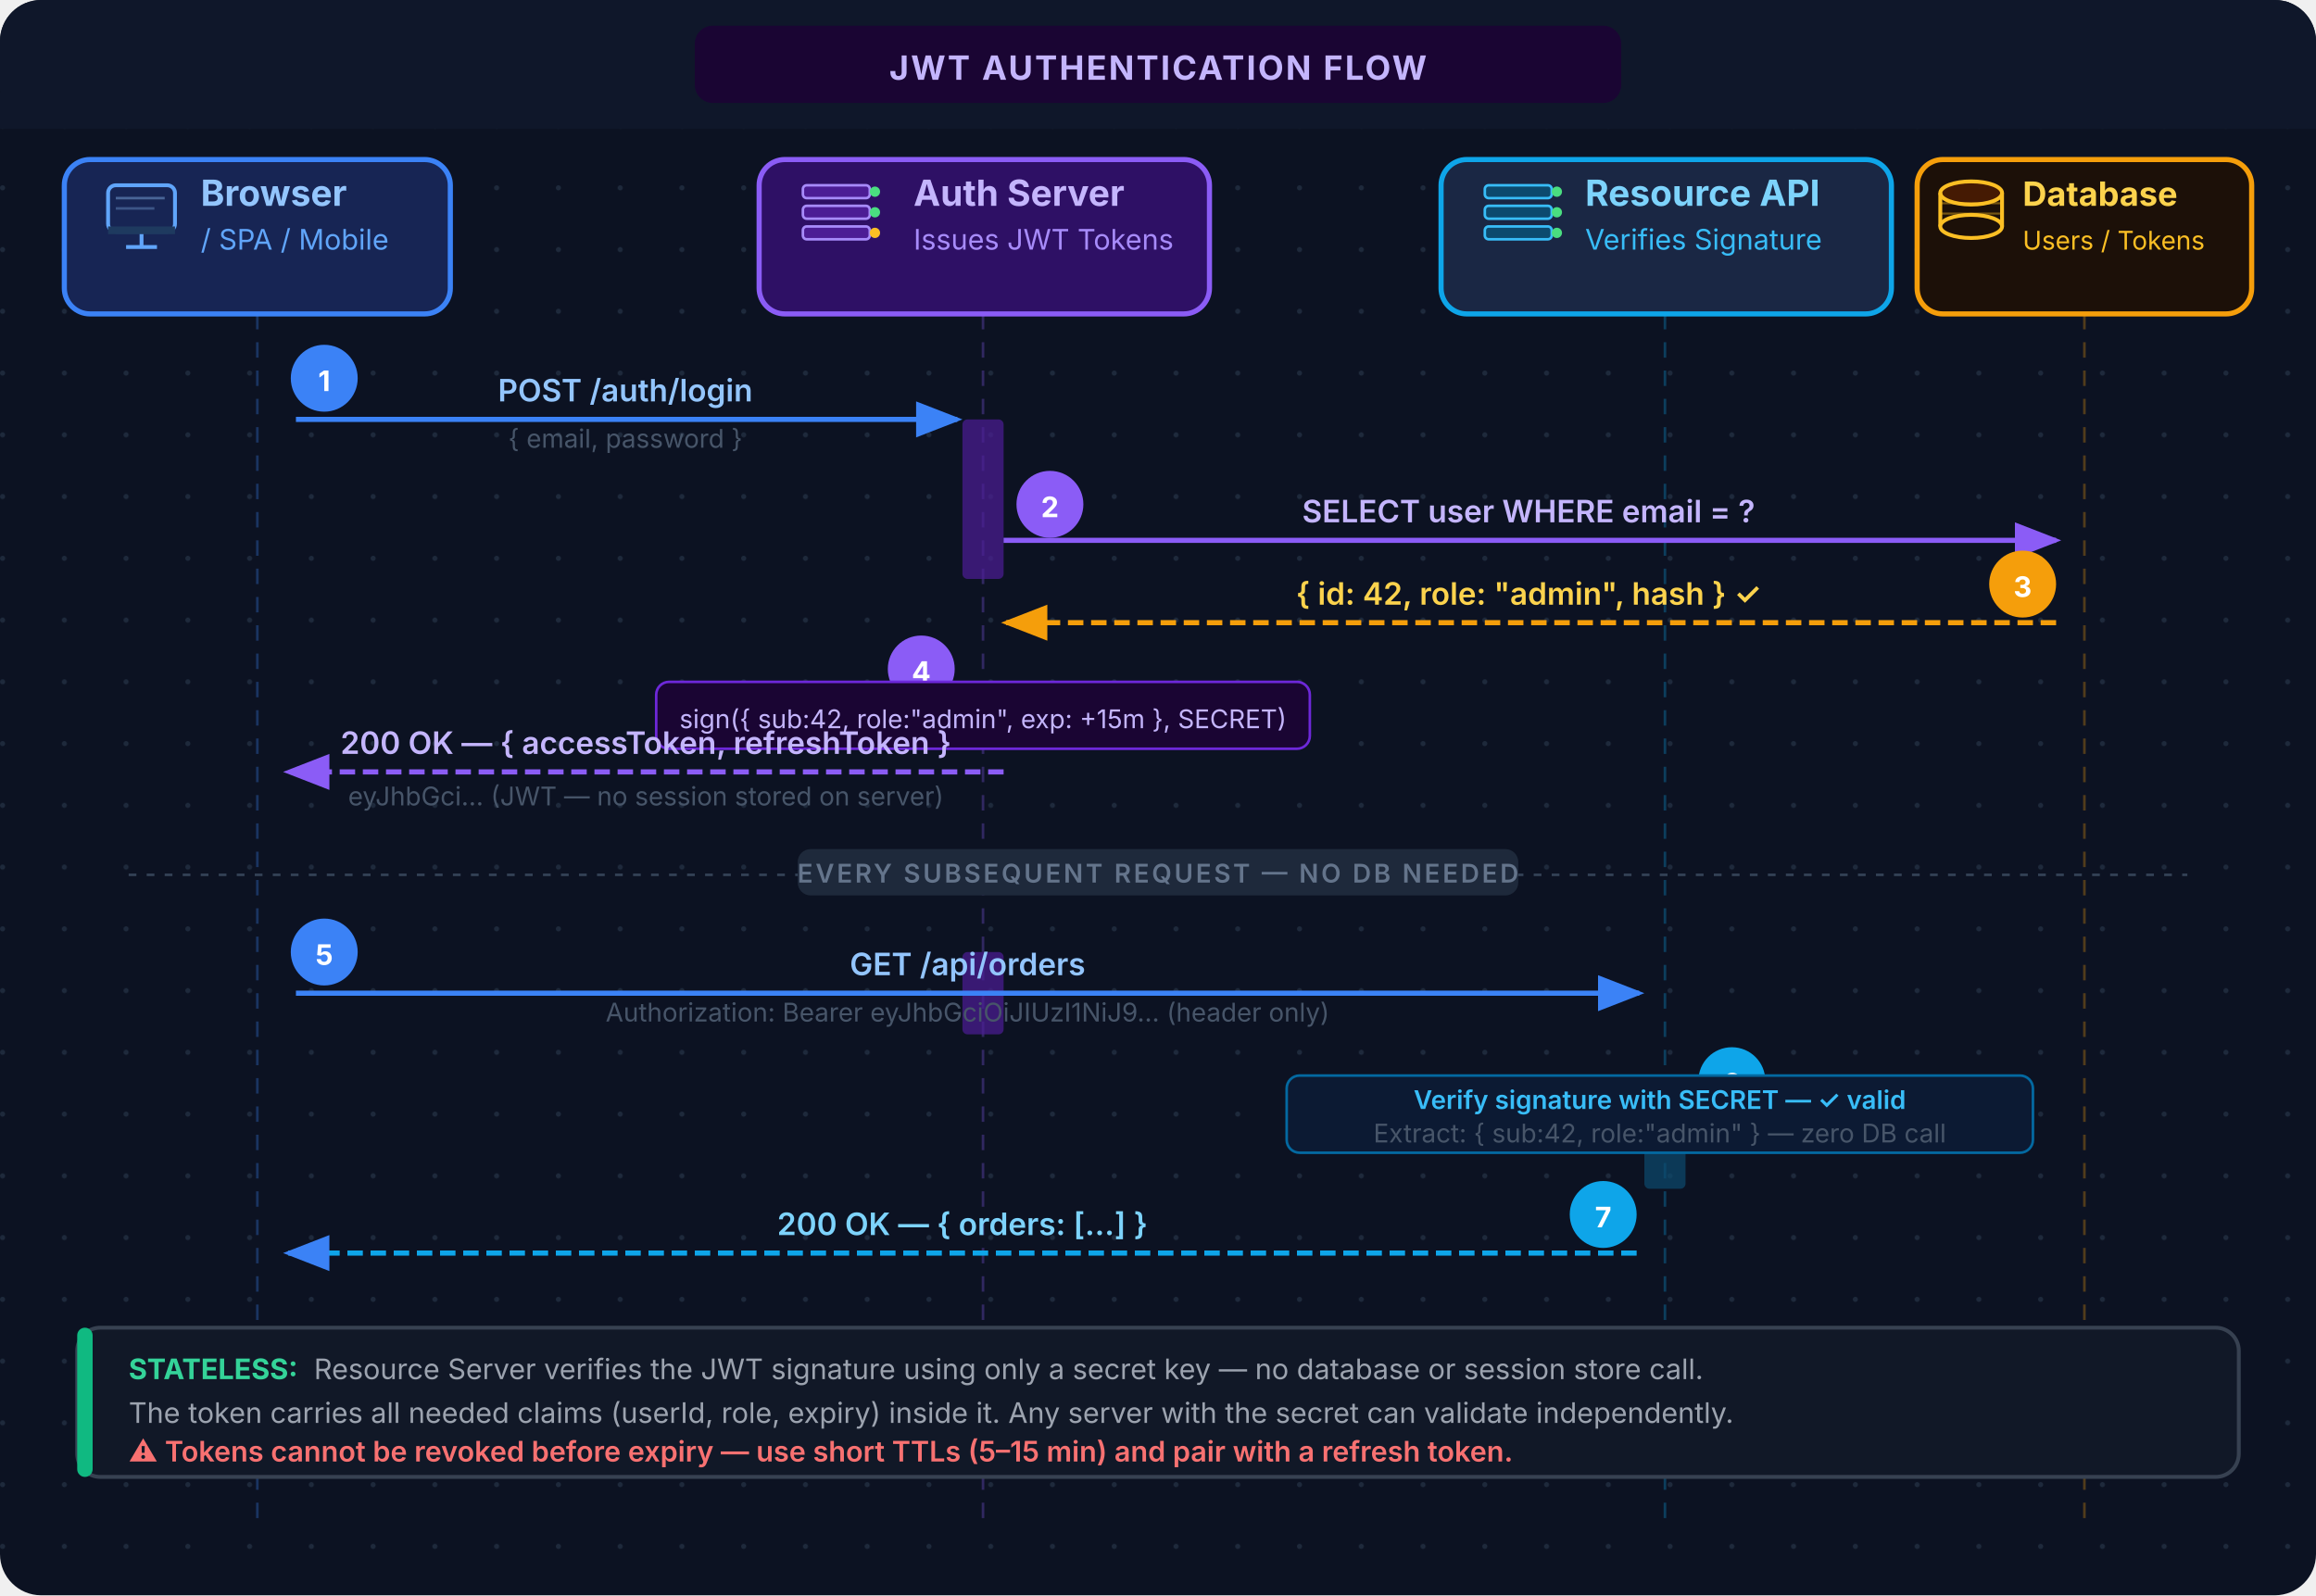
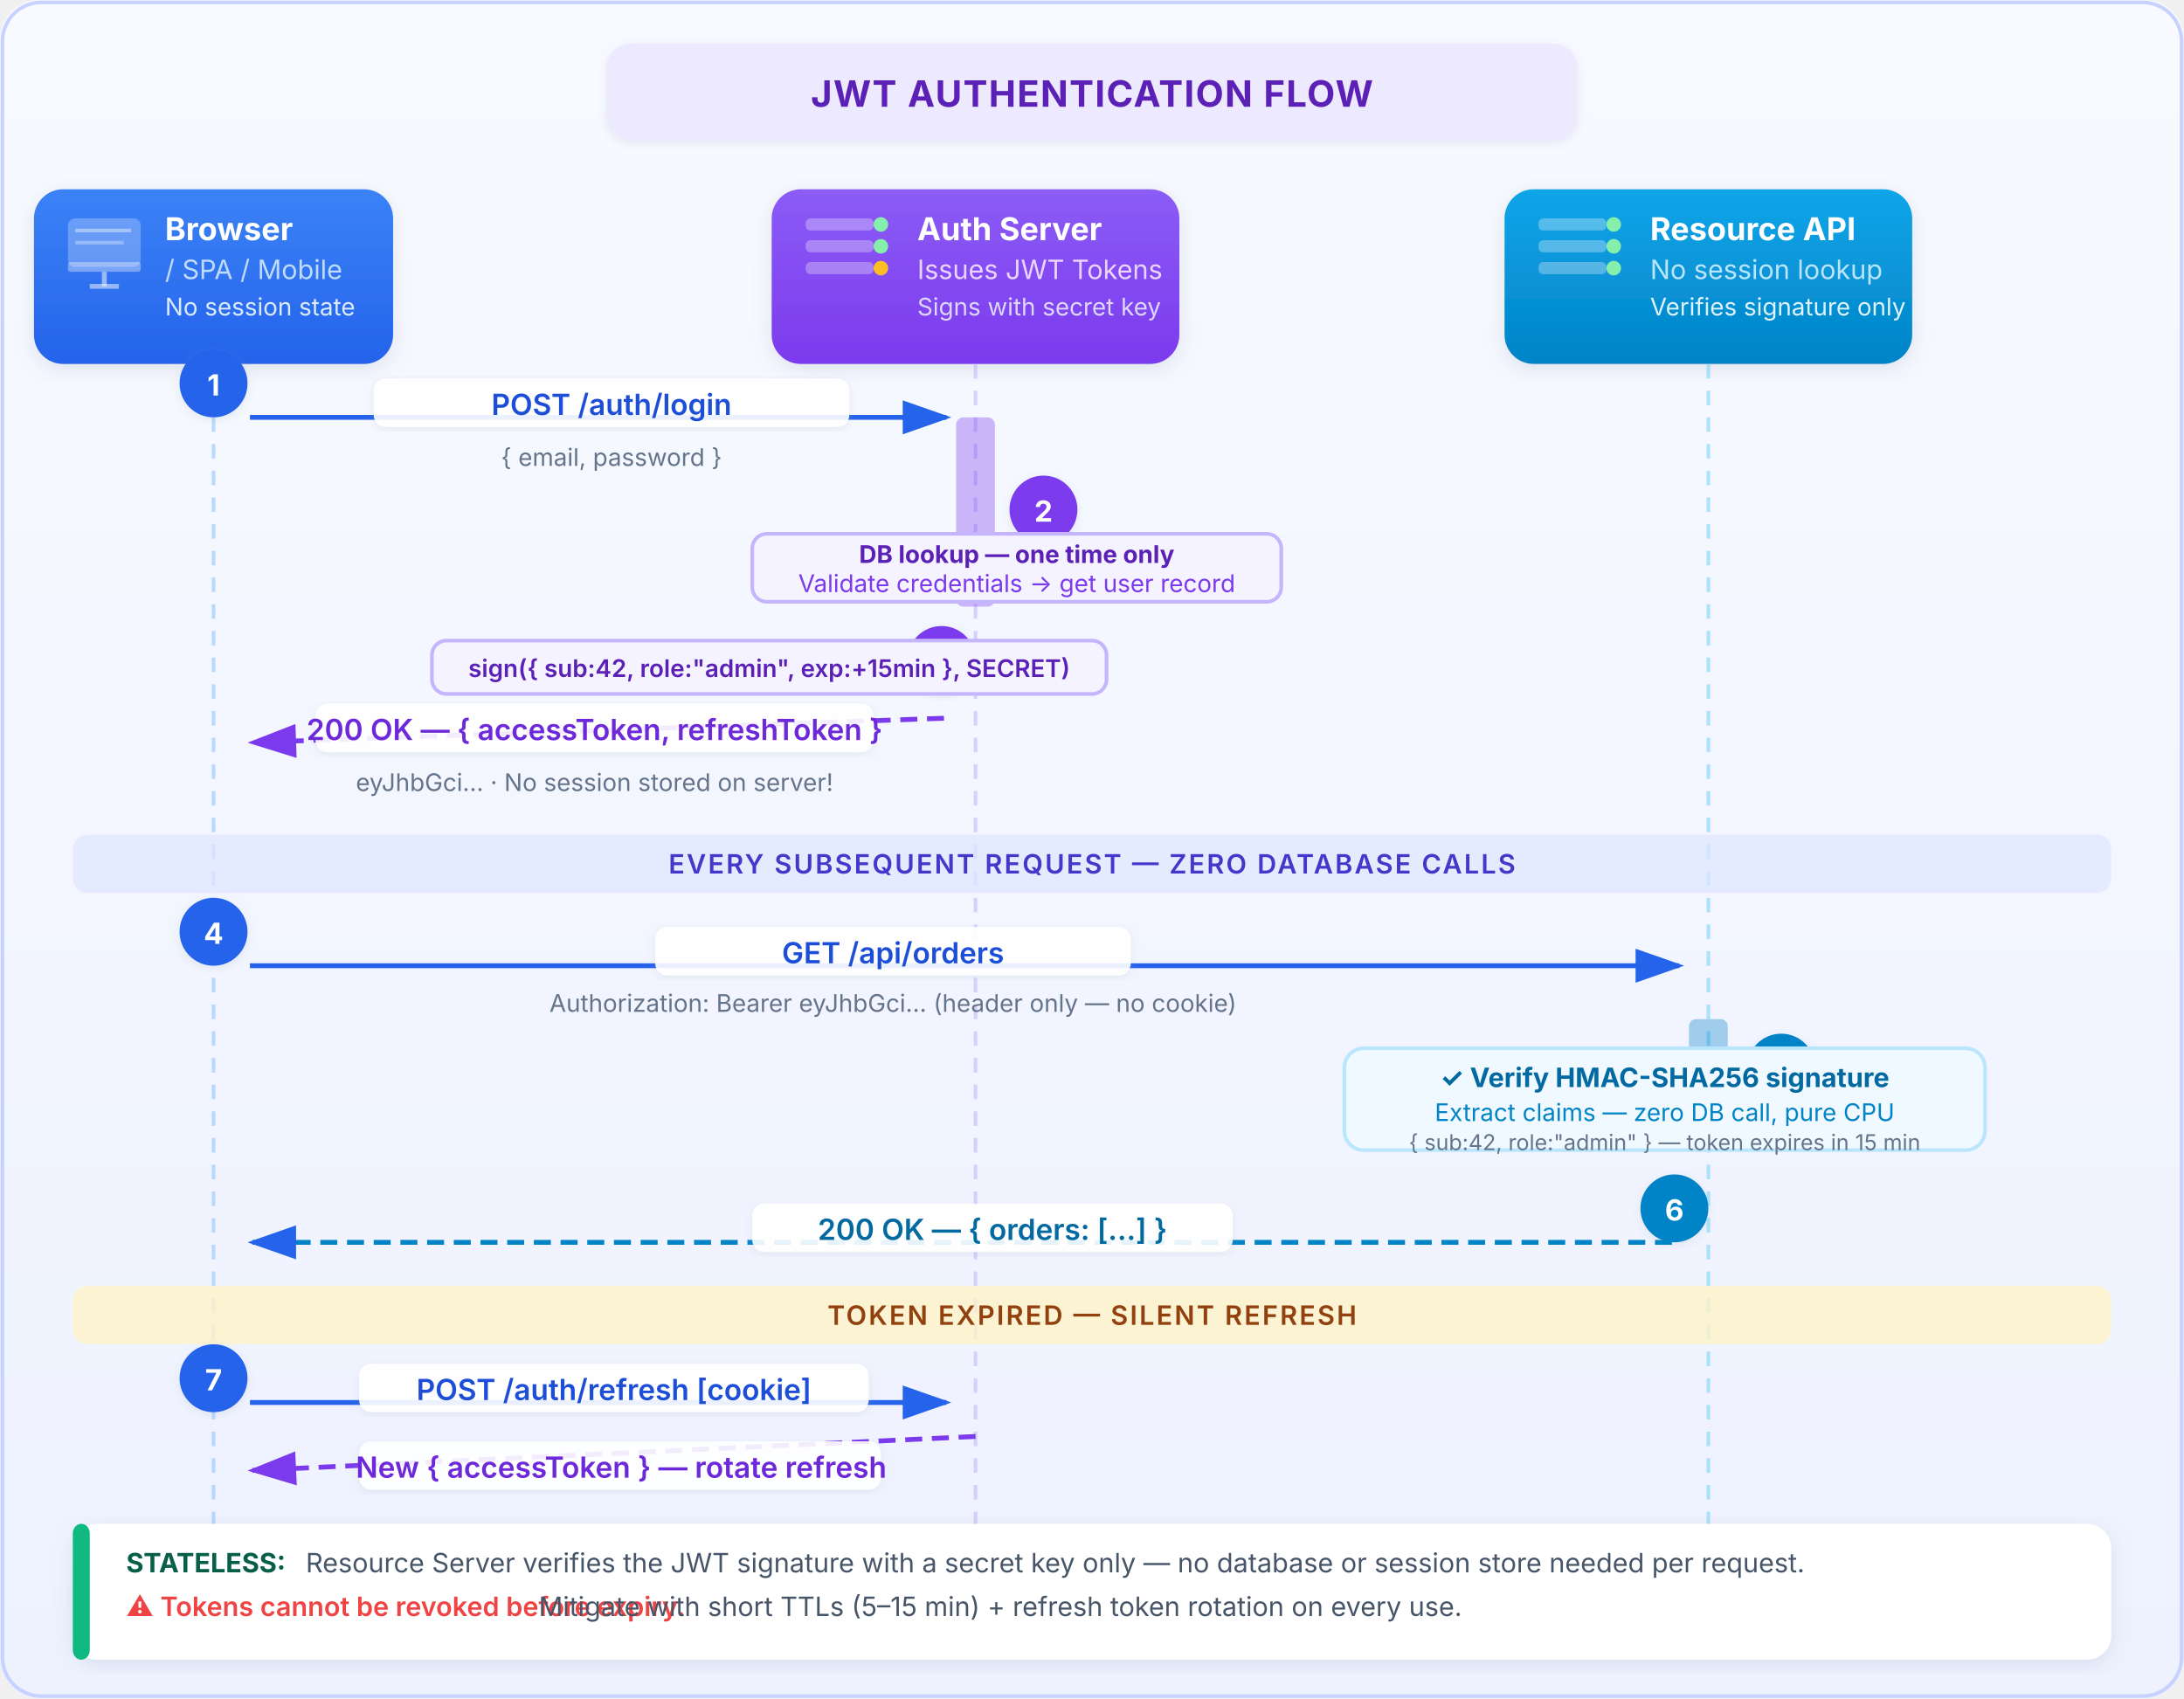
- <svg xmlns="http://www.w3.org/2000/svg" width="900" height="620" font-family="Inter, system-ui, -apple-system, sans-serif">
+ <svg xmlns="http://www.w3.org/2000/svg" width="900" height="700" font-family="'Segoe UI', Inter, system-ui, sans-serif">
  <defs>
-     <marker id="ab" markerWidth="9" markerHeight="7" refX="8" refY="3.5" orient="auto">
-       <polygon points="0 0, 9 3.5, 0 7" fill="#3b82f6" />
+     <linearGradient id="bgGrad" x1="0" y1="0" x2="0" y2="1">
+       <stop offset="0%" stop-color="#f8faff" />
+       <stop offset="100%" stop-color="#eef2ff" />
+     </linearGradient>
+     <linearGradient id="clientGrad" x1="0" y1="0" x2="0" y2="1">
+       <stop offset="0%" stop-color="#3b82f6" />
+       <stop offset="100%" stop-color="#2563eb" />
+     </linearGradient>
+     <linearGradient id="authGrad" x1="0" y1="0" x2="0" y2="1">
+       <stop offset="0%" stop-color="#8b5cf6" />
+       <stop offset="100%" stop-color="#7c3aed" />
+     </linearGradient>
+     <linearGradient id="apiGrad" x1="0" y1="0" x2="0" y2="1">
+       <stop offset="0%" stop-color="#0ea5e9" />
+       <stop offset="100%" stop-color="#0284c7" />
+     </linearGradient>
+     <linearGradient id="dbGrad" x1="0" y1="0" x2="0" y2="1">
+       <stop offset="0%" stop-color="#f59e0b" />
+       <stop offset="100%" stop-color="#d97706" />
+     </linearGradient>
+     <marker id="arrowBlue" markerWidth="10" markerHeight="7" refX="9" refY="3.5" orient="auto">
+       <polygon points="0 0, 10 3.5, 0 7" fill="#2563eb" />
    </marker>
-     <marker id="ap" markerWidth="9" markerHeight="7" refX="8" refY="3.5" orient="auto">
-       <polygon points="0 0, 9 3.5, 0 7" fill="#8b5cf6" />
+     <marker id="arrowPurple" markerWidth="10" markerHeight="7" refX="9" refY="3.5" orient="auto">
+       <polygon points="0 0, 10 3.5, 0 7" fill="#7c3aed" />
    </marker>
-     <marker id="ag" markerWidth="9" markerHeight="7" refX="8" refY="3.5" orient="auto">
-       <polygon points="0 0, 9 3.5, 0 7" fill="#10b981" />
+     <marker id="arrowCyan" markerWidth="10" markerHeight="7" refX="9" refY="3.5" orient="auto">
+       <polygon points="0 0, 10 3.5, 0 7" fill="#0284c7" />
    </marker>
-     <marker id="ao" markerWidth="9" markerHeight="7" refX="8" refY="3.5" orient="auto">
-       <polygon points="0 0, 9 3.5, 0 7" fill="#f59e0b" />
+     <marker id="arrowAmber" markerWidth="10" markerHeight="7" refX="9" refY="3.5" orient="auto">
+       <polygon points="0 0, 10 3.5, 0 7" fill="#d97706" />
    </marker>
-     <pattern id="dots" width="24" height="24" patternUnits="userSpaceOnUse">
-       <circle cx="1" cy="1" r="1" fill="#1e293b" />
-     </pattern>
+     <filter id="shadow">
+       <feDropShadow dx="0" dy="2" stdDeviation="4" flood-color="#94a3b8" flood-opacity="0.25" />
+     </filter>
+     <filter id="shadowSm">
+       <feDropShadow dx="0" dy="1" stdDeviation="2" flood-color="#94a3b8" flood-opacity="0.2" />
+     </filter>
  </defs>
-   <rect width="900" height="620" fill="#0c1222" rx="16" />
-   <rect width="900" height="620" fill="url(#dots)" rx="16" />
-   <rect x="0" y="0" width="900" height="50" fill="#0f172a" rx="16" />
-   <rect x="0" y="36" width="900" height="14" fill="#0f172a" />
-   <rect x="270" y="10" width="360" height="30" rx="7" fill="#1a0533" />
-   <text x="450" y="31" text-anchor="middle" fill="#c4b5fd" font-size="13" font-weight="700" letter-spacing="0.8">JWT AUTHENTICATION FLOW</text>
-   <rect x="25" y="62" width="150" height="60" rx="10" fill="#172554" stroke="#3b82f6" stroke-width="2" />
-   <rect x="42" y="72" width="26" height="18" rx="3" fill="none" stroke="#60a5fa" stroke-width="1.5" />
-   <rect x="42" y="88" width="26" height="3" fill="#1e3a5f" />
-   <line x1="55" y1="91" x2="55" y2="96" stroke="#60a5fa" stroke-width="1.5" />
-   <line x1="49" y1="96" x2="61" y2="96" stroke="#60a5fa" stroke-width="1.5" />
-   <line x1="45" y1="77" x2="64" y2="77" stroke="#93c5fd" stroke-width="1" opacity="0.4" />
-   <line x1="45" y1="81" x2="60" y2="81" stroke="#93c5fd" stroke-width="1" opacity="0.3" />
-   <text x="78" y="80" fill="#93c5fd" font-size="14" font-weight="700">Browser</text>
-   <text x="78" y="97" fill="#60a5fa" font-size="11">/ SPA / Mobile</text>
-   <rect x="295" y="62" width="175" height="60" rx="10" fill="#2e1065" stroke="#8b5cf6" stroke-width="2" />
-   <rect x="312" y="72" width="26" height="5" rx="1.5" fill="#4c1d95" stroke="#a78bfa" stroke-width="1" />
-   <rect x="312" y="80" width="26" height="5" rx="1.5" fill="#4c1d95" stroke="#a78bfa" stroke-width="1" />
-   <rect x="312" y="88" width="26" height="5" rx="1.5" fill="#4c1d95" stroke="#a78bfa" stroke-width="1" />
-   <circle cx="340" cy="74.5" r="2" fill="#4ade80" />
-   <circle cx="340" cy="82.5" r="2" fill="#4ade80" />
-   <circle cx="340" cy="90.5" r="2" fill="#fbbf24" />
-   <text x="355" y="80" fill="#c4b5fd" font-size="14" font-weight="700">Auth Server</text>
-   <text x="355" y="97" fill="#a78bfa" font-size="11">Issues JWT Tokens</text>
-   <rect x="560" y="62" width="175" height="60" rx="10" fill="#1a2744" stroke="#0ea5e9" stroke-width="2" />
-   <rect x="577" y="72" width="26" height="5" rx="1.5" fill="#0c4a6e" stroke="#38bdf8" stroke-width="1" />
-   <rect x="577" y="80" width="26" height="5" rx="1.5" fill="#0c4a6e" stroke="#38bdf8" stroke-width="1" />
-   <rect x="577" y="88" width="26" height="5" rx="1.5" fill="#0c4a6e" stroke="#38bdf8" stroke-width="1" />
-   <circle cx="605" cy="74.5" r="2" fill="#4ade80" />
-   <circle cx="605" cy="82.5" r="2" fill="#4ade80" />
-   <circle cx="605" cy="90.5" r="2" fill="#4ade80" />
-   <text x="616" y="80" fill="#7dd3fc" font-size="14" font-weight="700">Resource API</text>
-   <text x="616" y="97" fill="#38bdf8" font-size="11">Verifies Signature</text>
-   <rect x="745" y="62" width="130" height="60" rx="10" fill="#1c1008" stroke="#f59e0b" stroke-width="2" />
-   <ellipse cx="766" cy="75" rx="12" ry="4.5" fill="#451a03" stroke="#fbbf24" stroke-width="1.5" />
-   <line x1="754" y1="75" x2="754" y2="88" stroke="#fbbf24" stroke-width="1.5" />
-   <line x1="778" y1="75" x2="778" y2="88" stroke="#fbbf24" stroke-width="1.5" />
-   <ellipse cx="766" cy="88" rx="12" ry="4.5" fill="#1c1008" stroke="#fbbf24" stroke-width="1.5" />
-   <line x1="754" y1="79" x2="778" y2="79" stroke="#fbbf24" stroke-width="0.8" opacity="0.4" />
-   <line x1="754" y1="83" x2="778" y2="83" stroke="#fbbf24" stroke-width="0.8" opacity="0.4" />
-   <text x="786" y="80" fill="#fcd34d" font-size="13" font-weight="700">Database</text>
-   <text x="786" y="97" fill="#fbbf24" font-size="10">Users / Tokens</text>
-   <line x1="100" y1="122" x2="100" y2="590" stroke="#3b82f6" stroke-width="1" stroke-dasharray="6,5" opacity="0.3" />
-   <line x1="382" y1="122" x2="382" y2="590" stroke="#8b5cf6" stroke-width="1" stroke-dasharray="6,5" opacity="0.3" />
-   <line x1="647" y1="122" x2="647" y2="590" stroke="#0ea5e9" stroke-width="1" stroke-dasharray="6,5" opacity="0.3" />
-   <line x1="810" y1="122" x2="810" y2="590" stroke="#f59e0b" stroke-width="1" stroke-dasharray="6,5" opacity="0.3" />
-   <rect x="374" y="163" width="16" height="62" rx="2" fill="#4c1d95" opacity="0.7" />
-   <rect x="374" y="370" width="16" height="32" rx="2" fill="#4c1d95" opacity="0.7" />
-   <rect x="639" y="430" width="16" height="32" rx="2" fill="#0c4a6e" opacity="0.7" />
-   <circle cx="126" cy="147" r="13" fill="#3b82f6" />
-   <text x="126" y="152" text-anchor="middle" fill="white" font-size="11" font-weight="700">1</text>
-   <line x1="115" y1="163" x2="372" y2="163" stroke="#3b82f6" stroke-width="2" marker-end="url(#ab)" />
-   <text x="243" y="156" text-anchor="middle" fill="#93c5fd" font-size="12" font-weight="600">POST /auth/login</text>
-   <text x="243" y="174" text-anchor="middle" fill="#475569" font-size="10">{ email, password }</text>
-   <circle cx="408" cy="196" r="13" fill="#8b5cf6" />
-   <text x="408" y="201" text-anchor="middle" fill="white" font-size="11" font-weight="700">2</text>
-   <line x1="390" y1="210" x2="799" y2="210" stroke="#8b5cf6" stroke-width="2" marker-end="url(#ap)" />
-   <text x="594" y="203" text-anchor="middle" fill="#c4b5fd" font-size="12" font-weight="600">SELECT user WHERE email = ?</text>
-   <circle cx="786" cy="227" r="13" fill="#f59e0b" />
-   <text x="786" y="232" text-anchor="middle" fill="white" font-size="11" font-weight="700">3</text>
-   <line x1="799" y1="242" x2="391" y2="242" stroke="#f59e0b" stroke-width="2" stroke-dasharray="6,3" marker-end="url(#ao)" />
-   <text x="594" y="235" text-anchor="middle" fill="#fcd34d" font-size="12" font-weight="600">{ id: 42, role: "admin", hash } ✓</text>
-   <circle cx="358" cy="260" r="13" fill="#8b5cf6" />
-   <text x="358" y="265" text-anchor="middle" fill="white" font-size="11" font-weight="700">4</text>
-   <rect x="255" y="265" width="254" height="26" rx="5" fill="#1a0533" stroke="#6d28d9" stroke-width="1" />
-   <text x="382" y="283" text-anchor="middle" fill="#c4b5fd" font-size="10">sign({ sub:42, role:"admin", exp: +15m }, SECRET)</text>
-   <line x1="390" y1="300" x2="112" y2="300" stroke="#8b5cf6" stroke-width="2" stroke-dasharray="6,3" marker-end="url(#ap)" />
-   <text x="251" y="293" text-anchor="middle" fill="#c4b5fd" font-size="12" font-weight="600">200 OK — { accessToken, refreshToken }</text>
-   <text x="251" y="313" text-anchor="middle" fill="#475569" font-size="10">eyJhbGci... (JWT — no session stored on server)</text>
-   <line x1="50" y1="340" x2="850" y2="340" stroke="#334155" stroke-width="1" stroke-dasharray="3,4" />
-   <rect x="310" y="330" width="280" height="18" rx="5" fill="#1e293b" />
-   <text x="450" y="343" text-anchor="middle" fill="#64748b" font-size="10" font-weight="600" letter-spacing="1">EVERY SUBSEQUENT REQUEST — NO DB NEEDED</text>
-   <circle cx="126" cy="370" r="13" fill="#3b82f6" />
-   <text x="126" y="375" text-anchor="middle" fill="white" font-size="11" font-weight="700">5</text>
-   <line x1="115" y1="386" x2="637" y2="386" stroke="#3b82f6" stroke-width="2" marker-end="url(#ab)" />
-   <text x="376" y="379" text-anchor="middle" fill="#93c5fd" font-size="12" font-weight="600">GET /api/orders</text>
-   <text x="376" y="397" text-anchor="middle" fill="#475569" font-size="10">Authorization: Bearer eyJhbGciOiJIUzI1NiJ9... (header only)</text>
-   <circle cx="673" cy="420" r="13" fill="#0ea5e9" />
-   <text x="673" y="425" text-anchor="middle" fill="white" font-size="11" font-weight="700">6</text>
-   <rect x="500" y="418" width="290" height="30" rx="5" fill="#0c1a33" stroke="#0369a1" stroke-width="1" />
-   <text x="645" y="431" text-anchor="middle" fill="#38bdf8" font-size="10" font-weight="600">Verify signature with SECRET — ✓ valid</text>
-   <text x="645" y="444" text-anchor="middle" fill="#475569" font-size="10">Extract: { sub:42, role:"admin" } — zero DB call</text>
-   <circle cx="623" cy="472" r="13" fill="#0ea5e9" />
-   <text x="623" y="477" text-anchor="middle" fill="white" font-size="11" font-weight="700">7</text>
-   <line x1="636" y1="487" x2="112" y2="487" stroke="#0ea5e9" stroke-width="2" stroke-dasharray="6,3" marker-end="url(#ab)" />
-   <text x="374" y="480" text-anchor="middle" fill="#7dd3fc" font-size="12" font-weight="600">200 OK — { orders: [...] }</text>
-   <rect x="30" y="516" width="840" height="58" rx="9" fill="#111827" stroke="#374151" stroke-width="1.5" />
-   <rect x="30" y="516" width="6" height="58" rx="3" fill="#10b981" />
-   <text x="50" y="536" fill="#34d399" font-size="11" font-weight="700">STATELESS:</text>
-   <text x="122" y="536" fill="#9ca3af" font-size="11">Resource Server verifies the JWT signature using only a secret key — no database or session store call.</text>
-   <text x="50" y="553" fill="#9ca3af" font-size="11">The token carries all needed claims (userId, role, expiry) inside it. Any server with the secret can validate independently.</text>
-   <text x="50" y="568" fill="#f87171" font-size="11" font-weight="600">⚠ Tokens cannot be revoked before expiry — use short TTLs (5–15 min) and pair with a refresh token.</text>
+   <rect width="900" height="700" fill="url(#bgGrad)" rx="16" />
+   <rect x="1" y="1" width="898" height="698" fill="none" stroke="#c7d2fe" stroke-width="1.5" rx="16" />
+   <rect x="250" y="18" width="400" height="40" rx="10" fill="#ede9fe" filter="url(#shadowSm)" />
+   <text x="450" y="44" text-anchor="middle" fill="#5b21b6" font-size="15" font-weight="700" letter-spacing="0.5">JWT AUTHENTICATION FLOW</text>
+   <rect x="14" y="78" width="148" height="72" rx="12" fill="url(#clientGrad)" filter="url(#shadow)" />
+   <rect x="28" y="90" width="30" height="20" rx="3" fill="white" opacity="0.25" />
+   <rect x="28" y="108" width="30" height="4" rx="1" fill="white" opacity="0.35" />
+   <line x1="43" y1="112" x2="43" y2="118" stroke="white" stroke-width="2" opacity="0.5" />
+   <line x1="37" y1="118" x2="49" y2="118" stroke="white" stroke-width="2" opacity="0.5" />
+   <line x1="31" y1="95" x2="54" y2="95" stroke="white" stroke-width="1.5" opacity="0.4" />
+   <line x1="31" y1="100" x2="51" y2="100" stroke="white" stroke-width="1.5" opacity="0.3" />
+   <text x="68" y="99" fill="white" font-size="13" font-weight="700">Browser</text>
+   <text x="68" y="115" fill="#bfdbfe" font-size="11">/ SPA / Mobile</text>
+   <text x="68" y="130" fill="#dbeafe" font-size="10">No session state</text>
+   <rect x="318" y="78" width="168" height="72" rx="12" fill="url(#authGrad)" filter="url(#shadow)" />
+   <rect x="332" y="90" width="28" height="5" rx="2" fill="white" opacity="0.3" />
+   <rect x="332" y="99" width="28" height="5" rx="2" fill="white" opacity="0.3" />
+   <rect x="332" y="108" width="28" height="5" rx="2" fill="white" opacity="0.3" />
+   <circle cx="363" cy="92.5" r="3" fill="#86efac" />
+   <circle cx="363" cy="101.5" r="3" fill="#86efac" />
+   <circle cx="363" cy="110.5" r="3" fill="#fbbf24" />
+   <text x="378" y="99" fill="white" font-size="13" font-weight="700">Auth Server</text>
+   <text x="378" y="115" fill="#e9d5ff" font-size="11">Issues JWT Tokens</text>
+   <text x="378" y="130" fill="#ddd6fe" font-size="10">Signs with secret key</text>
+   <rect x="620" y="78" width="168" height="72" rx="12" fill="url(#apiGrad)" filter="url(#shadow)" />
+   <rect x="634" y="90" width="28" height="5" rx="2" fill="white" opacity="0.3" />
+   <rect x="634" y="99" width="28" height="5" rx="2" fill="white" opacity="0.3" />
+   <rect x="634" y="108" width="28" height="5" rx="2" fill="white" opacity="0.3" />
+   <circle cx="665" cy="92.5" r="3" fill="#86efac" />
+   <circle cx="665" cy="101.5" r="3" fill="#86efac" />
+   <circle cx="665" cy="110.5" r="3" fill="#86efac" />
+   <text x="680" y="99" fill="white" font-size="13" font-weight="700">Resource API</text>
+   <text x="680" y="115" fill="#bae6fd" font-size="11">No session lookup</text>
+   <text x="680" y="130" fill="#e0f2fe" font-size="10">Verifies signature only</text>
+   <line x1="88" y1="150" x2="88" y2="658" stroke="#93c5fd" stroke-width="1.5" stroke-dasharray="6,5" opacity="0.6" />
+   <line x1="402" y1="150" x2="402" y2="658" stroke="#c4b5fd" stroke-width="1.5" stroke-dasharray="6,5" opacity="0.6" />
+   <line x1="704" y1="150" x2="704" y2="658" stroke="#7dd3fc" stroke-width="1.5" stroke-dasharray="6,5" opacity="0.6" />
+   <rect x="394" y="172" width="16" height="78" rx="3" fill="#7c3aed" opacity="0.35" />
+   <rect x="696" y="420" width="16" height="52" rx="3" fill="#0284c7" opacity="0.35" />
+   <circle cx="88" cy="158" r="14" fill="#2563eb" filter="url(#shadowSm)" />
+   <text x="88" y="163" text-anchor="middle" fill="white" font-size="12" font-weight="700">1</text>
+   <line x1="103" y1="172" x2="390" y2="172" stroke="#2563eb" stroke-width="2" marker-end="url(#arrowBlue)" />
+   <rect x="154" y="156" width="196" height="20" rx="5" fill="white" filter="url(#shadowSm)" opacity="0.9" />
+   <text x="252" y="171" text-anchor="middle" fill="#1d4ed8" font-size="12" font-weight="600">POST /auth/login</text>
+   <text x="252" y="192" text-anchor="middle" fill="#64748b" font-size="10">{ email, password }</text>
+   <circle cx="430" cy="210" r="14" fill="#7c3aed" filter="url(#shadowSm)" />
+   <text x="430" y="215" text-anchor="middle" fill="white" font-size="12" font-weight="700">2</text>
+   <rect x="310" y="220" width="218" height="28" rx="6" fill="#f5f3ff" stroke="#c4b5fd" stroke-width="1.5" />
+   <text x="419" y="232" text-anchor="middle" fill="#5b21b6" font-size="10" font-weight="700">DB lookup — one time only</text>
+   <text x="419" y="244" text-anchor="middle" fill="#7c3aed" font-size="10">Validate credentials → get user record</text>
+   <circle cx="388" cy="272" r="14" fill="#7c3aed" filter="url(#shadowSm)" />
+   <text x="388" y="277" text-anchor="middle" fill="white" font-size="12" font-weight="700">3</text>
+   <rect x="178" y="264" width="278" height="22" rx="6" fill="#f5f3ff" stroke="#c4b5fd" stroke-width="1.5" />
+   <text x="317" y="279" text-anchor="middle" fill="#5b21b6" font-size="10" font-weight="600">sign({ sub:42, role:"admin", exp:+15min }, SECRET)</text>
+   <line x1="389" y1="296" x2="104" y2="306" stroke="#7c3aed" stroke-width="2" stroke-dasharray="7,4" marker-end="url(#arrowPurple)" />
+   <rect x="130" y="290" width="230" height="20" rx="5" fill="white" filter="url(#shadowSm)" opacity="0.9" />
+   <text x="245" y="305" text-anchor="middle" fill="#6d28d9" font-size="12" font-weight="600">200 OK — { accessToken, refreshToken }</text>
+   <text x="245" y="326" text-anchor="middle" fill="#64748b" font-size="10">eyJhbGci... · No session stored on server!</text>
+   <rect x="30" y="344" width="840" height="24" rx="6" fill="#e0e7ff" opacity="0.7" />
+   <text x="450" y="360" text-anchor="middle" fill="#4338ca" font-size="11" font-weight="600" letter-spacing="0.8">EVERY SUBSEQUENT REQUEST — ZERO DATABASE CALLS</text>
+   <circle cx="88" cy="384" r="14" fill="#2563eb" filter="url(#shadowSm)" />
+   <text x="88" y="389" text-anchor="middle" fill="white" font-size="12" font-weight="700">4</text>
+   <line x1="103" y1="398" x2="692" y2="398" stroke="#2563eb" stroke-width="2" marker-end="url(#arrowBlue)" />
+   <rect x="270" y="382" width="196" height="20" rx="5" fill="white" filter="url(#shadowSm)" opacity="0.9" />
+   <text x="368" y="397" text-anchor="middle" fill="#1d4ed8" font-size="12" font-weight="600">GET /api/orders</text>
+   <text x="368" y="417" text-anchor="middle" fill="#64748b" font-size="10">Authorization: Bearer eyJhbGci... (header only — no cookie)</text>
+   <circle cx="734" cy="440" r="14" fill="#0284c7" filter="url(#shadowSm)" />
+   <text x="734" y="445" text-anchor="middle" fill="white" font-size="12" font-weight="700">5</text>
+   <rect x="554" y="432" width="264" height="42" rx="8" fill="#f0f9ff" stroke="#bae6fd" stroke-width="1.5" />
+   <text x="686" y="448" text-anchor="middle" fill="#0369a1" font-size="11" font-weight="700">✓ Verify HMAC-SHA256 signature</text>
+   <text x="686" y="462" text-anchor="middle" fill="#0284c7" font-size="10">Extract claims — zero DB call, pure CPU</text>
+   <text x="686" y="474" text-anchor="middle" fill="#64748b" font-size="9">{ sub:42, role:"admin" } — token expires in 15 min</text>
+   <circle cx="690" cy="498" r="14" fill="#0284c7" filter="url(#shadowSm)" />
+   <text x="690" y="503" text-anchor="middle" fill="white" font-size="12" font-weight="700">6</text>
+   <line x1="689" y1="512" x2="104" y2="512" stroke="#0284c7" stroke-width="2" stroke-dasharray="7,4" marker-end="url(#arrowBlue)" />
+   <rect x="310" y="496" width="198" height="20" rx="5" fill="white" filter="url(#shadowSm)" opacity="0.9" />
+   <text x="409" y="511" text-anchor="middle" fill="#0369a1" font-size="12" font-weight="600">200 OK — { orders: [...] }</text>
+   <rect x="30" y="530" width="840" height="24" rx="6" fill="#fef3c7" opacity="0.8" />
+   <text x="450" y="546" text-anchor="middle" fill="#92400e" font-size="11" font-weight="600" letter-spacing="0.8">TOKEN EXPIRED — SILENT REFRESH</text>
+   <circle cx="88" cy="568" r="14" fill="#2563eb" filter="url(#shadowSm)" />
+   <text x="88" y="573" text-anchor="middle" fill="white" font-size="12" font-weight="700">7</text>
+   <line x1="103" y1="578" x2="390" y2="578" stroke="#2563eb" stroke-width="2" marker-end="url(#arrowBlue)" />
+   <rect x="148" y="562" width="210" height="20" rx="5" fill="white" filter="url(#shadowSm)" opacity="0.9" />
+   <text x="253" y="577" text-anchor="middle" fill="#1d4ed8" font-size="12" font-weight="600">POST /auth/refresh [cookie]</text>
+   <line x1="402" y1="592" x2="104" y2="606" stroke="#7c3aed" stroke-width="2" stroke-dasharray="7,4" marker-end="url(#arrowPurple)" />
+   <rect x="148" y="594" width="215" height="20" rx="5" fill="white" filter="url(#shadowSm)" opacity="0.9" />
+   <text x="256" y="609" text-anchor="middle" fill="#6d28d9" font-size="12" font-weight="600">New { accessToken } — rotate refresh</text>
+   <rect x="30" y="628" width="840" height="56" rx="10" fill="white" filter="url(#shadow)" />
+   <rect x="30" y="628" width="7" height="56" rx="4" fill="#10b981" />
+   <text x="52" y="648" fill="#065f46" font-size="11" font-weight="700">STATELESS:</text>
+   <text x="126" y="648" fill="#475569" font-size="11">Resource Server verifies the JWT signature with a secret key only — no database or session store needed per request.</text>
+   <text x="52" y="666" fill="#ef4444" font-size="11" font-weight="600">⚠ Tokens cannot be revoked before expiry.</text>
+   <text x="222" y="666" fill="#475569" font-size="11">Mitigate with short TTLs (5–15 min) + refresh token rotation on every use.</text>
</svg>
